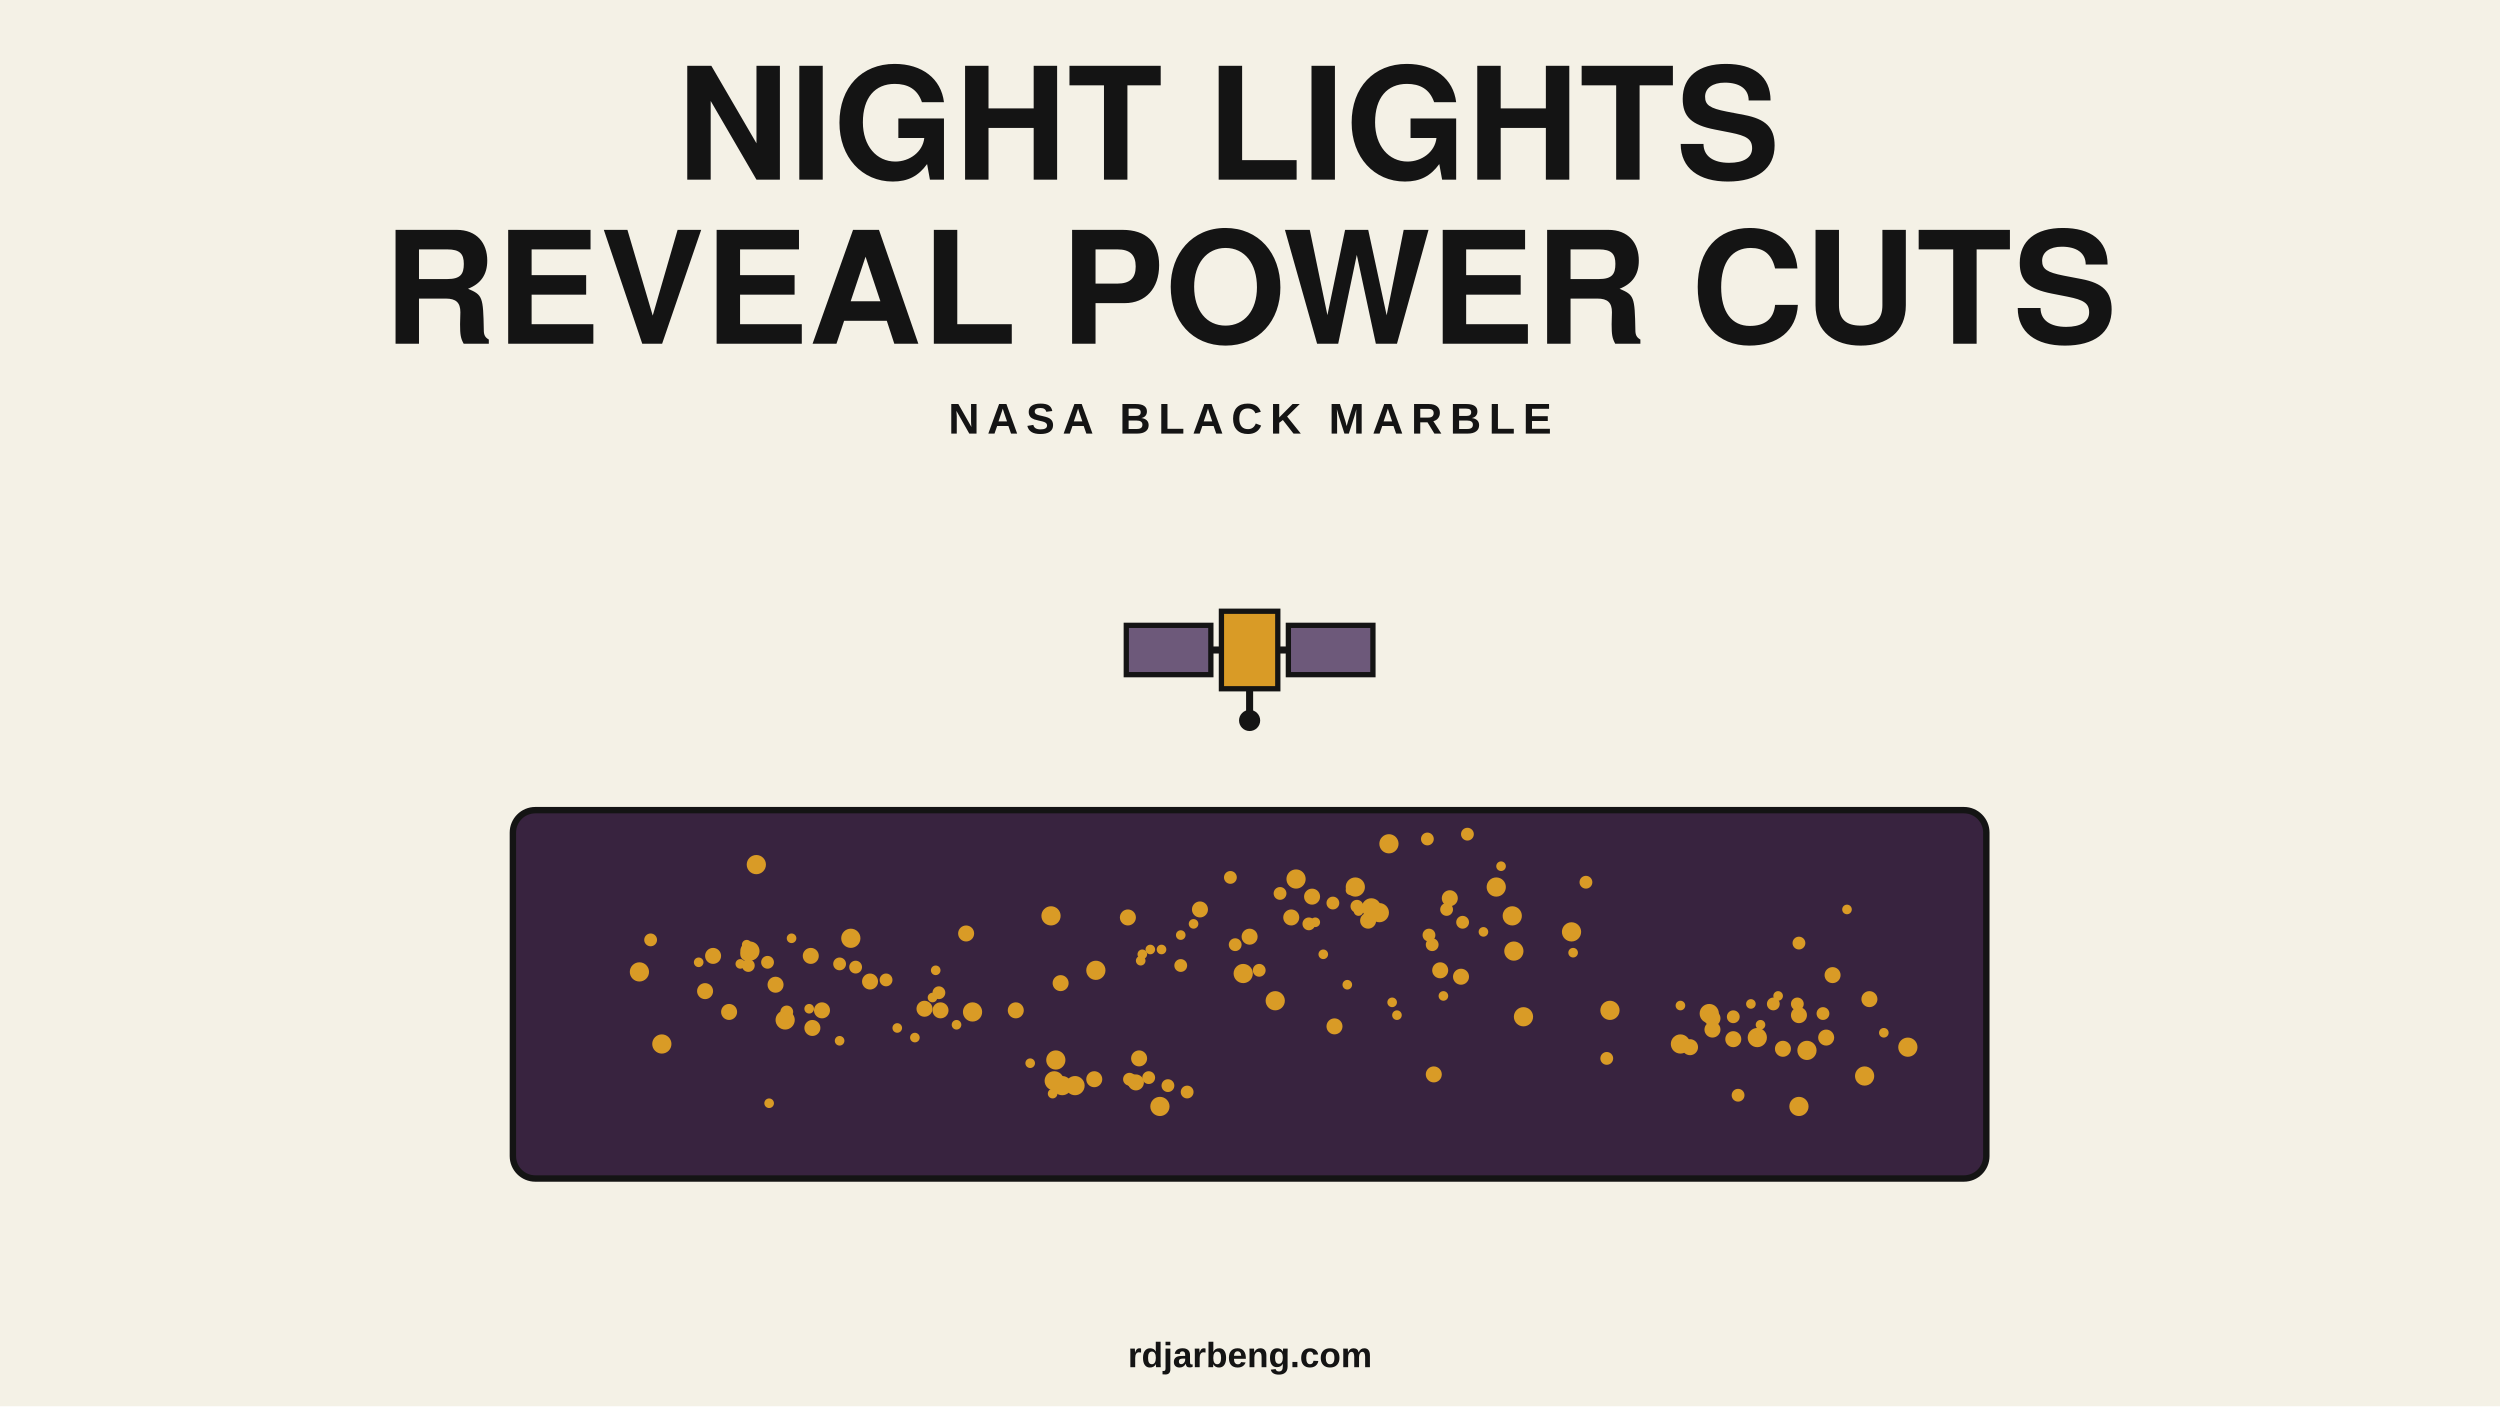
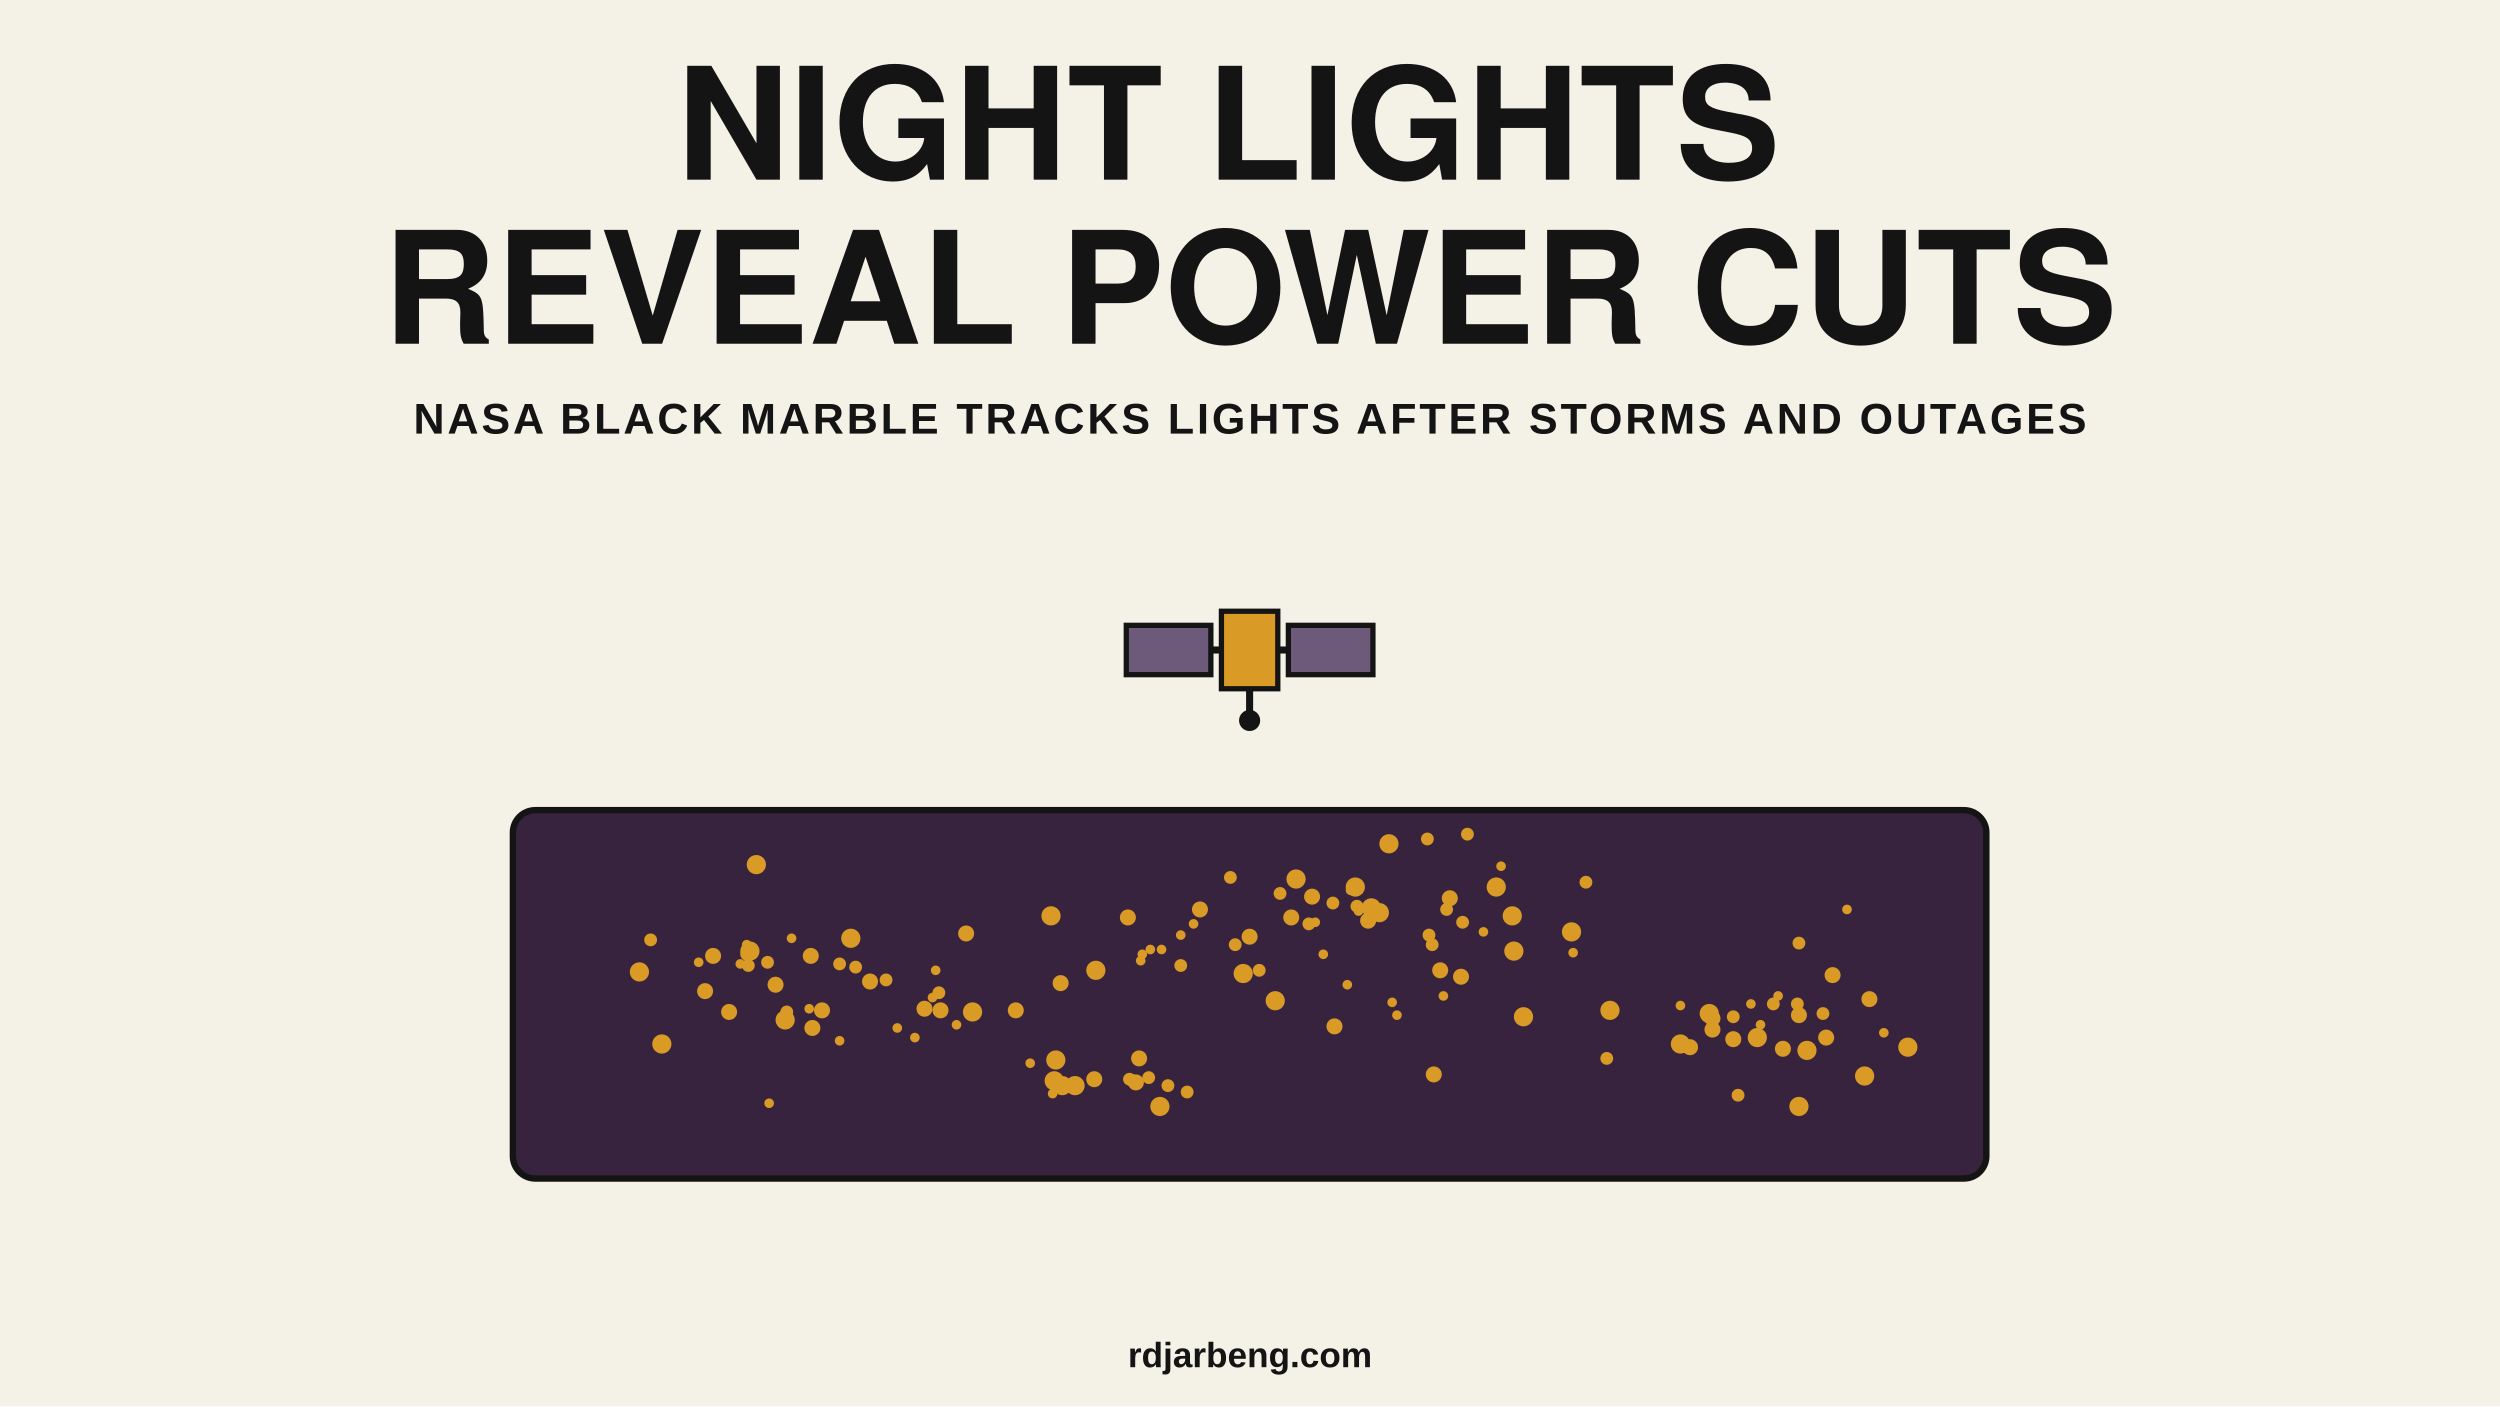
<svg xmlns="http://www.w3.org/2000/svg" viewBox="0 0 1280 720" width="1280" height="720">
  <rect width="1280" height="720" fill="#f4f1e6" />
  <g fill="#141414" font-family="'Arial Black', 'Helvetica Neue', Impact, sans-serif" text-anchor="middle">
    <text x="640" y="92" font-size="80" font-weight="900">
      <tspan x="640" dy="0">NIGHT LIGHTS</tspan>
      <tspan x="640" dy="84">REVEAL POWER CUTS</tspan>
    </text>
-     <text x="640" y="222" font-size="22" font-weight="700" letter-spacing="4" font-family="Arial, Helvetica, sans-serif">NASA BLACK MARBLE</text>
+     <text x="640" y="222" font-size="22" font-weight="700" letter-spacing="1.5" font-family="Arial, Helvetica, sans-serif">NASA BLACK MARBLE TRACKS LIGHTS AFTER STORMS AND OUTAGES</text>
  </g>
  <g transform="translate(115 95) scale(0.82)">
    <rect x="180" y="390" width="920" height="230" rx="14" fill="#38233f" stroke="#141414" stroke-width="4" />
    <circle cx="365" cy="514" r="3" fill="#d99b26" />
    <circle cx="447" cy="515" r="5" fill="#d99b26" />
    <circle cx="266" cy="471" r="4" fill="#d99b26" />
    <circle cx="442" cy="507" r="3" fill="#d99b26" />
    <circle cx="384" cy="534" r="3" fill="#d99b26" />
    <circle cx="394" cy="488" r="4" fill="#d99b26" />
    <circle cx="326" cy="474" r="3" fill="#d99b26" />
    <circle cx="327" cy="487" r="4" fill="#d99b26" />
    <circle cx="494" cy="515" r="5" fill="#d99b26" />
    <circle cx="315" cy="516" r="5" fill="#d99b26" />
    <circle cx="296" cy="485" r="3" fill="#d99b26" />
    <circle cx="305" cy="481" r="5" fill="#d99b26" />
    <circle cx="457" cy="524" r="3" fill="#d99b26" />
    <circle cx="328" cy="478" r="6" fill="#d99b26" />
    <circle cx="391" cy="470" r="6" fill="#d99b26" />
    <circle cx="351" cy="516" r="4" fill="#d99b26" />
    <circle cx="366" cy="481" r="5" fill="#d99b26" />
    <circle cx="259" cy="491" r="6" fill="#d99b26" />
    <circle cx="340" cy="573" r="3" fill="#d99b26" />
    <circle cx="344" cy="499" r="5" fill="#d99b26" />
    <circle cx="420" cy="526" r="3" fill="#d99b26" />
    <circle cx="403" cy="497" r="5" fill="#d99b26" />
    <circle cx="350" cy="521" r="6" fill="#d99b26" />
    <circle cx="322" cy="486" r="3" fill="#d99b26" />
    <circle cx="444" cy="490" r="3" fill="#d99b26" />
    <circle cx="467" cy="516" r="6" fill="#d99b26" />
    <circle cx="367" cy="526" r="5" fill="#d99b26" />
    <circle cx="446" cy="504" r="4" fill="#d99b26" />
    <circle cx="326" cy="480" r="4" fill="#d99b26" />
    <circle cx="384" cy="486" r="4" fill="#d99b26" />
    <circle cx="273" cy="536" r="6" fill="#d99b26" />
    <circle cx="437" cy="514" r="5" fill="#d99b26" />
    <circle cx="463" cy="467" r="5" fill="#d99b26" />
    <circle cx="332" cy="424" r="6" fill="#d99b26" />
    <circle cx="413" cy="496" r="4" fill="#d99b26" />
    <circle cx="431" cy="532" r="3" fill="#d99b26" />
    <circle cx="300" cy="503" r="5" fill="#d99b26" />
    <circle cx="373" cy="515" r="5" fill="#d99b26" />
    <circle cx="339" cy="485" r="4" fill="#d99b26" />
    <circle cx="354" cy="470" r="3" fill="#d99b26" />
    <circle cx="544" cy="490" r="6" fill="#d99b26" />
    <circle cx="636" cy="492" r="6" fill="#d99b26" />
    <circle cx="681" cy="460" r="3" fill="#d99b26" />
    <circle cx="786" cy="466" r="3" fill="#d99b26" />
    <circle cx="686" cy="480" r="3" fill="#d99b26" />
    <circle cx="609" cy="452" r="5" fill="#d99b26" />
    <circle cx="677" cy="461" r="4" fill="#d99b26" />
    <circle cx="666" cy="457" r="5" fill="#d99b26" />
    <circle cx="804" cy="456" r="6" fill="#d99b26" />
    <circle cx="811" cy="519" r="6" fill="#d99b26" />
    <circle cx="631" cy="474" r="4" fill="#d99b26" />
    <circle cx="759" cy="490" r="5" fill="#d99b26" />
    <circle cx="578" cy="477" r="3" fill="#d99b26" />
    <circle cx="755" cy="555" r="5" fill="#d99b26" />
    <circle cx="761" cy="506" r="3" fill="#d99b26" />
    <circle cx="703" cy="440" r="3" fill="#d99b26" />
    <circle cx="679" cy="444" r="5" fill="#d99b26" />
    <circle cx="763" cy="452" r="4" fill="#d99b26" />
    <circle cx="564" cy="457" r="5" fill="#d99b26" />
    <circle cx="628" cy="432" r="4" fill="#d99b26" />
    <circle cx="751" cy="408" r="4" fill="#d99b26" />
    <circle cx="729" cy="510" r="3" fill="#d99b26" />
    <circle cx="841" cy="466" r="6" fill="#d99b26" />
    <circle cx="693" cy="525" r="5" fill="#d99b26" />
    <circle cx="522" cy="498" r="5" fill="#d99b26" />
    <circle cx="773" cy="460" r="4" fill="#d99b26" />
    <circle cx="772" cy="494" r="5" fill="#d99b26" />
    <circle cx="732" cy="518" r="3" fill="#d99b26" />
    <circle cx="585" cy="477" r="3" fill="#d99b26" />
    <circle cx="721" cy="454" r="6" fill="#d99b26" />
    <circle cx="727" cy="411" r="6" fill="#d99b26" />
    <circle cx="765" cy="445" r="5" fill="#d99b26" />
    <circle cx="865" cy="515" r="6" fill="#d99b26" />
    <circle cx="572" cy="484" r="3" fill="#d99b26" />
    <circle cx="692" cy="448" r="4" fill="#d99b26" />
    <circle cx="805" cy="478" r="6" fill="#d99b26" />
    <circle cx="716" cy="451" r="6" fill="#d99b26" />
    <circle cx="659" cy="442" r="4" fill="#d99b26" />
    <circle cx="842" cy="479" r="3" fill="#d99b26" />
    <circle cx="516" cy="456" r="6" fill="#d99b26" />
    <circle cx="752" cy="468" r="4" fill="#d99b26" />
    <circle cx="754" cy="474" r="4" fill="#d99b26" />
    <circle cx="706" cy="438" r="6" fill="#d99b26" />
    <circle cx="714" cy="459" r="5" fill="#d99b26" />
    <circle cx="794" cy="438" r="6" fill="#d99b26" />
    <circle cx="776" cy="405" r="4" fill="#d99b26" />
    <circle cx="605" cy="461" r="3" fill="#d99b26" />
    <circle cx="797" cy="425" r="3" fill="#d99b26" />
    <circle cx="707" cy="450" r="4" fill="#d99b26" />
    <circle cx="573" cy="480" r="3" fill="#d99b26" />
    <circle cx="656" cy="509" r="6" fill="#d99b26" />
    <circle cx="708" cy="453" r="3" fill="#d99b26" />
    <circle cx="701" cy="499" r="3" fill="#d99b26" />
    <circle cx="597" cy="468" r="3" fill="#d99b26" />
    <circle cx="597" cy="487" r="4" fill="#d99b26" />
    <circle cx="669" cy="433" r="6" fill="#d99b26" />
    <circle cx="640" cy="469" r="5" fill="#d99b26" />
    <circle cx="850" cy="435" r="4" fill="#d99b26" />
    <circle cx="723" cy="453" r="3" fill="#d99b26" />
    <circle cx="646" cy="490" r="4" fill="#d99b26" />
    <circle cx="929" cy="527" r="5" fill="#d99b26" />
    <circle cx="983" cy="473" r="4" fill="#d99b26" />
    <circle cx="1027" cy="508" r="5" fill="#d99b26" />
    <circle cx="1024" cy="556" r="6" fill="#d99b26" />
    <circle cx="983" cy="575" r="6" fill="#d99b26" />
    <circle cx="982" cy="511" r="4" fill="#d99b26" />
    <circle cx="988" cy="540" r="6" fill="#d99b26" />
    <circle cx="942" cy="533" r="5" fill="#d99b26" />
    <circle cx="1000" cy="532" r="5" fill="#d99b26" />
    <circle cx="909" cy="512" r="3" fill="#d99b26" />
    <circle cx="915" cy="538" r="5" fill="#d99b26" />
    <circle cx="942" cy="519" r="4" fill="#d99b26" />
    <circle cx="983" cy="518" r="5" fill="#d99b26" />
    <circle cx="945" cy="568" r="4" fill="#d99b26" />
    <circle cx="957" cy="532" r="6" fill="#d99b26" />
    <circle cx="1004" cy="493" r="5" fill="#d99b26" />
    <circle cx="909" cy="536" r="6" fill="#d99b26" />
    <circle cx="953" cy="511" r="3" fill="#d99b26" />
    <circle cx="970" cy="506" r="3" fill="#d99b26" />
    <circle cx="959" cy="524" r="3" fill="#d99b26" />
    <circle cx="967" cy="511" r="4" fill="#d99b26" />
    <circle cx="1051" cy="538" r="6" fill="#d99b26" />
    <circle cx="863" cy="545" r="4" fill="#d99b26" />
    <circle cx="1036" cy="529" r="3" fill="#d99b26" />
    <circle cx="998" cy="517" r="4" fill="#d99b26" />
    <circle cx="973" cy="539" r="5" fill="#d99b26" />
    <circle cx="927" cy="517" r="6" fill="#d99b26" />
    <circle cx="929" cy="520" r="5" fill="#d99b26" />
    <circle cx="1013" cy="452" r="3" fill="#d99b26" />
    <circle cx="589" cy="562" r="4" fill="#d99b26" />
    <circle cx="518" cy="559" r="6" fill="#d99b26" />
    <circle cx="584" cy="575" r="6" fill="#d99b26" />
    <circle cx="519" cy="546" r="6" fill="#d99b26" />
    <circle cx="565" cy="558" r="4" fill="#d99b26" />
    <circle cx="567" cy="559" r="4" fill="#d99b26" />
    <circle cx="517" cy="567" r="3" fill="#d99b26" />
    <circle cx="543" cy="558" r="5" fill="#d99b26" />
    <circle cx="531" cy="562" r="6" fill="#d99b26" />
    <circle cx="571" cy="545" r="5" fill="#d99b26" />
    <circle cx="503" cy="548" r="3" fill="#d99b26" />
    <circle cx="523" cy="562" r="6" fill="#d99b26" />
    <circle cx="569" cy="560" r="5" fill="#d99b26" />
    <circle cx="577" cy="557" r="4" fill="#d99b26" />
    <circle cx="601" cy="566" r="4" fill="#d99b26" />
    <g transform="translate(640 290) scale(1.1)">
      <rect x="-70" y="-14" width="48" height="28" fill="#6d597a" stroke="#141414" stroke-width="3" />
      <rect x="22" y="-14" width="48" height="28" fill="#6d597a" stroke="#141414" stroke-width="3" />
      <line x1="-22" y1="0" x2="-14" y2="0" stroke="#141414" stroke-width="4" />
      <line x1="14" y1="0" x2="22" y2="0" stroke="#141414" stroke-width="4" />
      <rect x="-16" y="-22" width="32" height="44" fill="#d99b26" stroke="#141414" stroke-width="3" />
      <line x1="0" y1="22" x2="0" y2="36" stroke="#141414" stroke-width="4" />
      <circle cx="0" cy="40" r="6" fill="#141414" />
    </g>
  </g>
  <text x="640" y="700" font-family="Arial, Helvetica, sans-serif" font-size="18" font-weight="600" fill="#141414" text-anchor="middle">rdjarbeng.com</text>
</svg>
